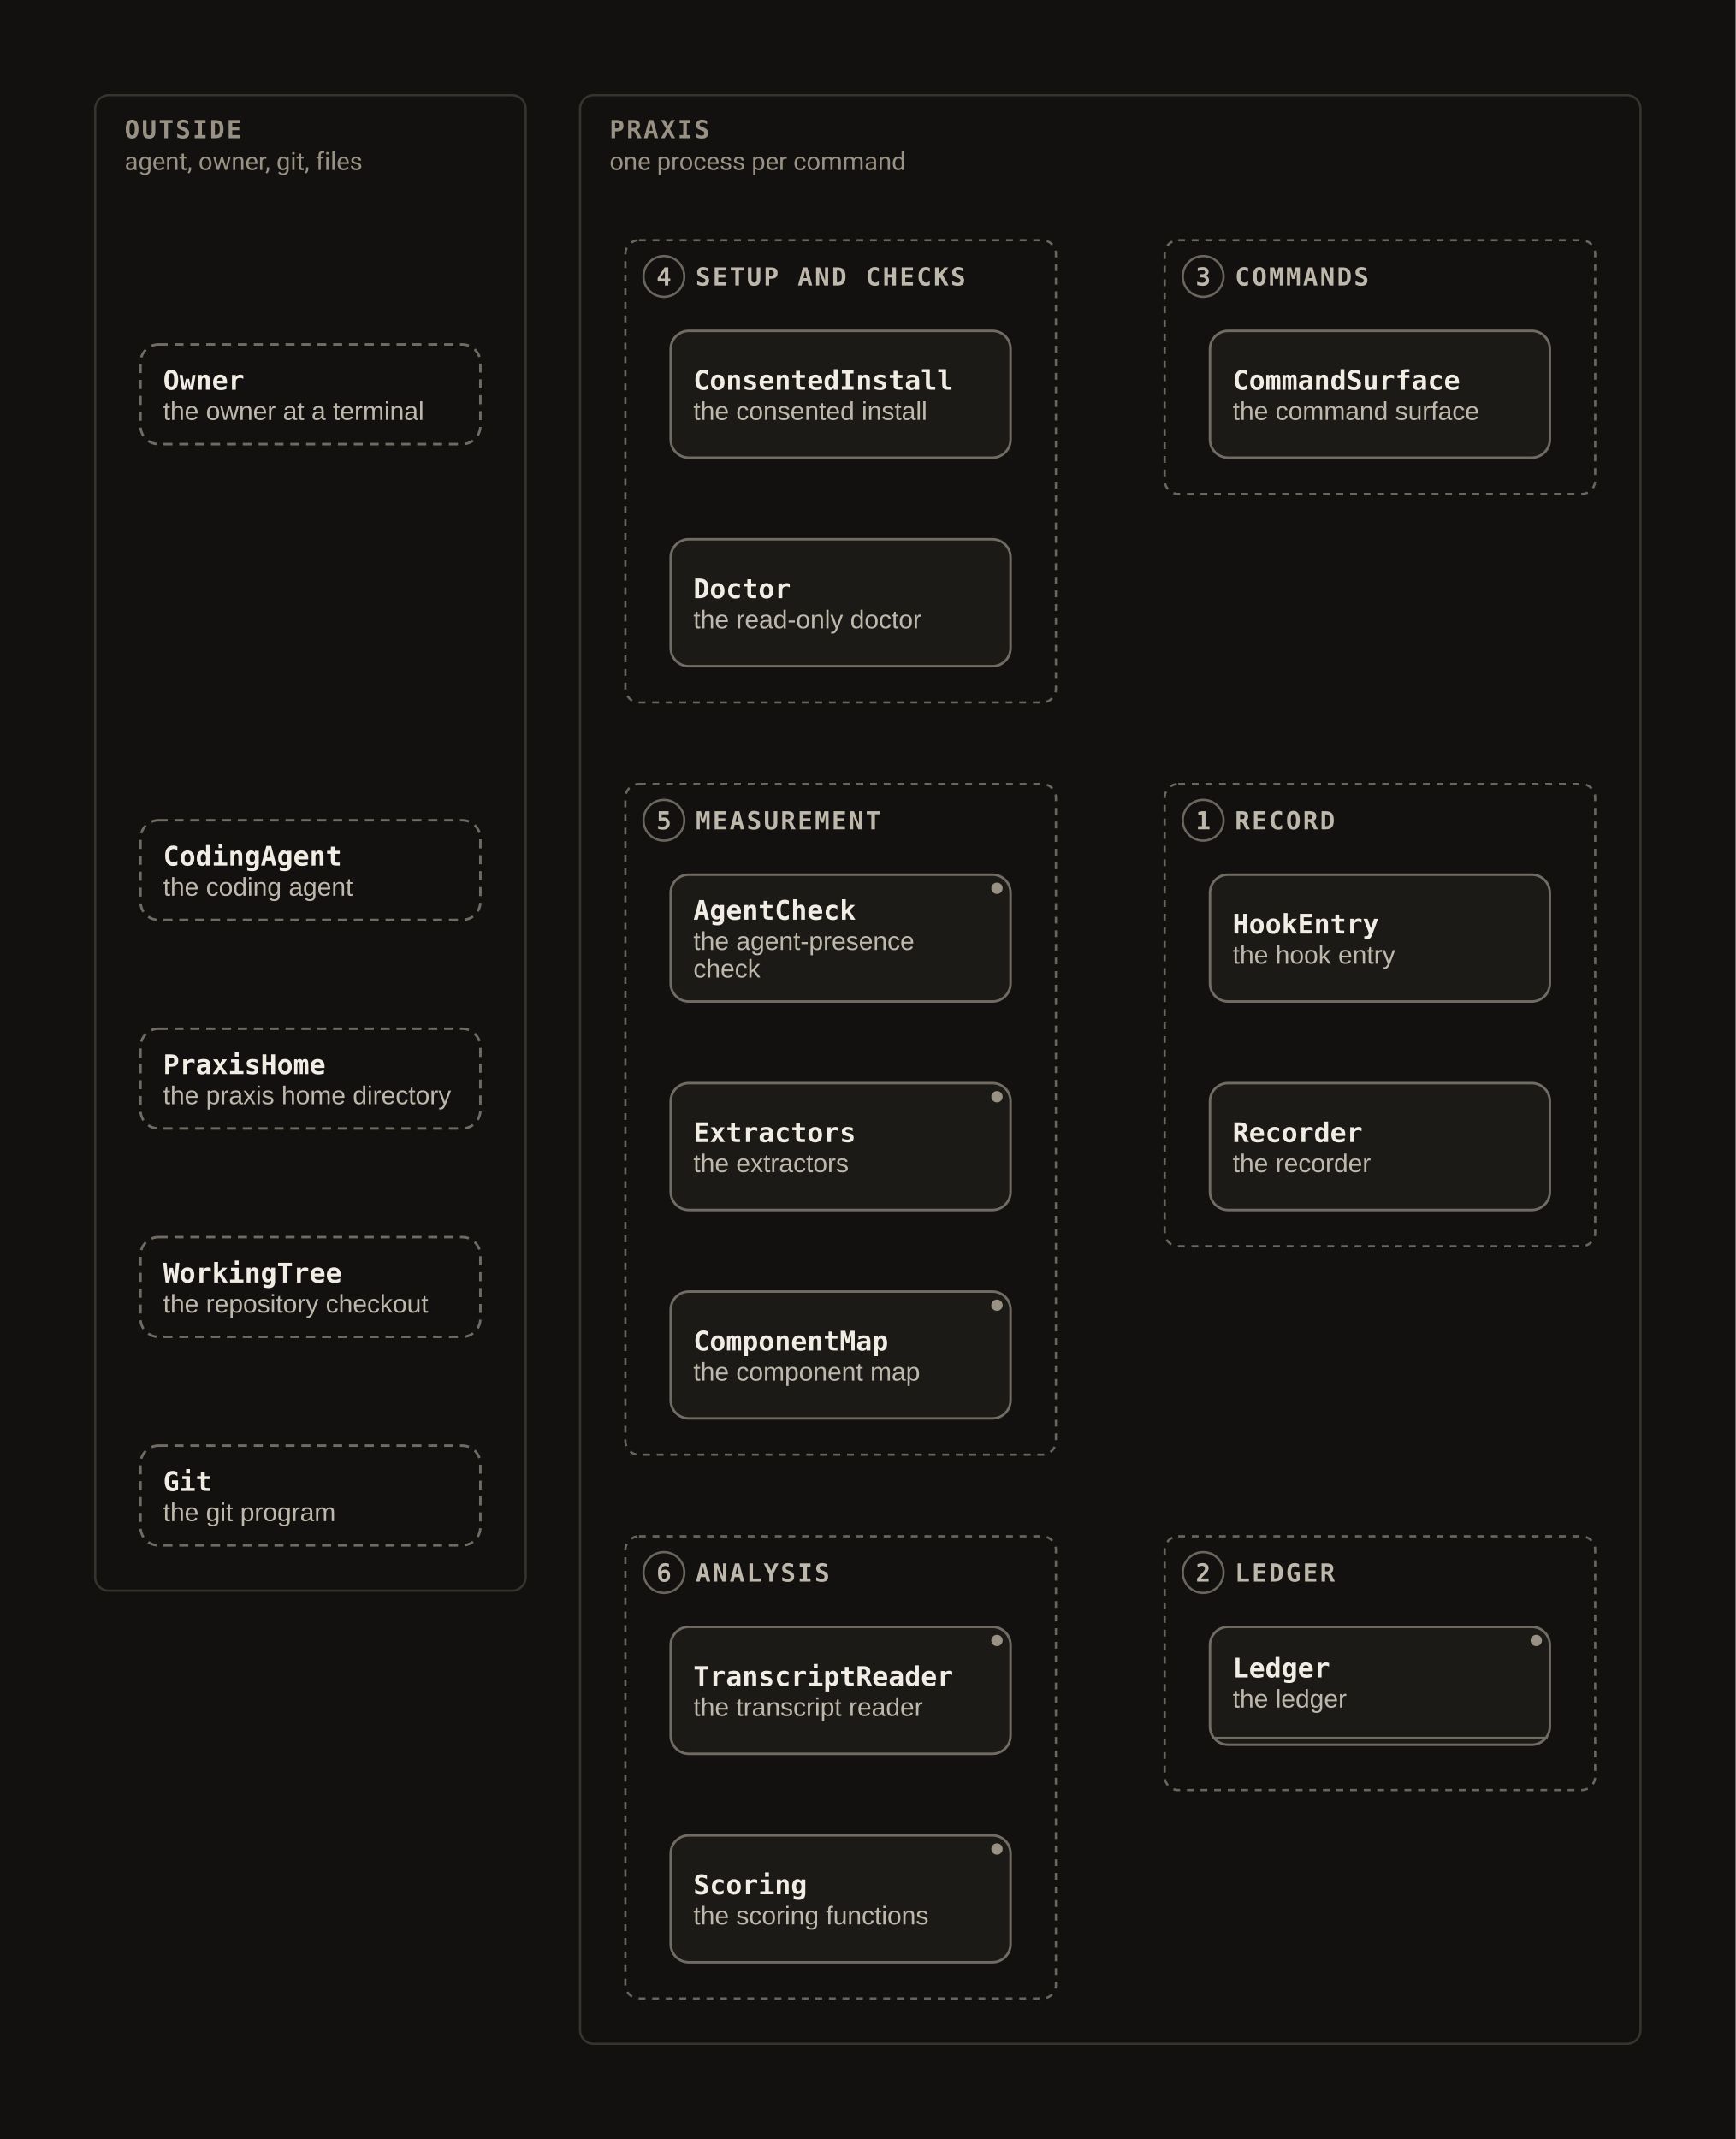
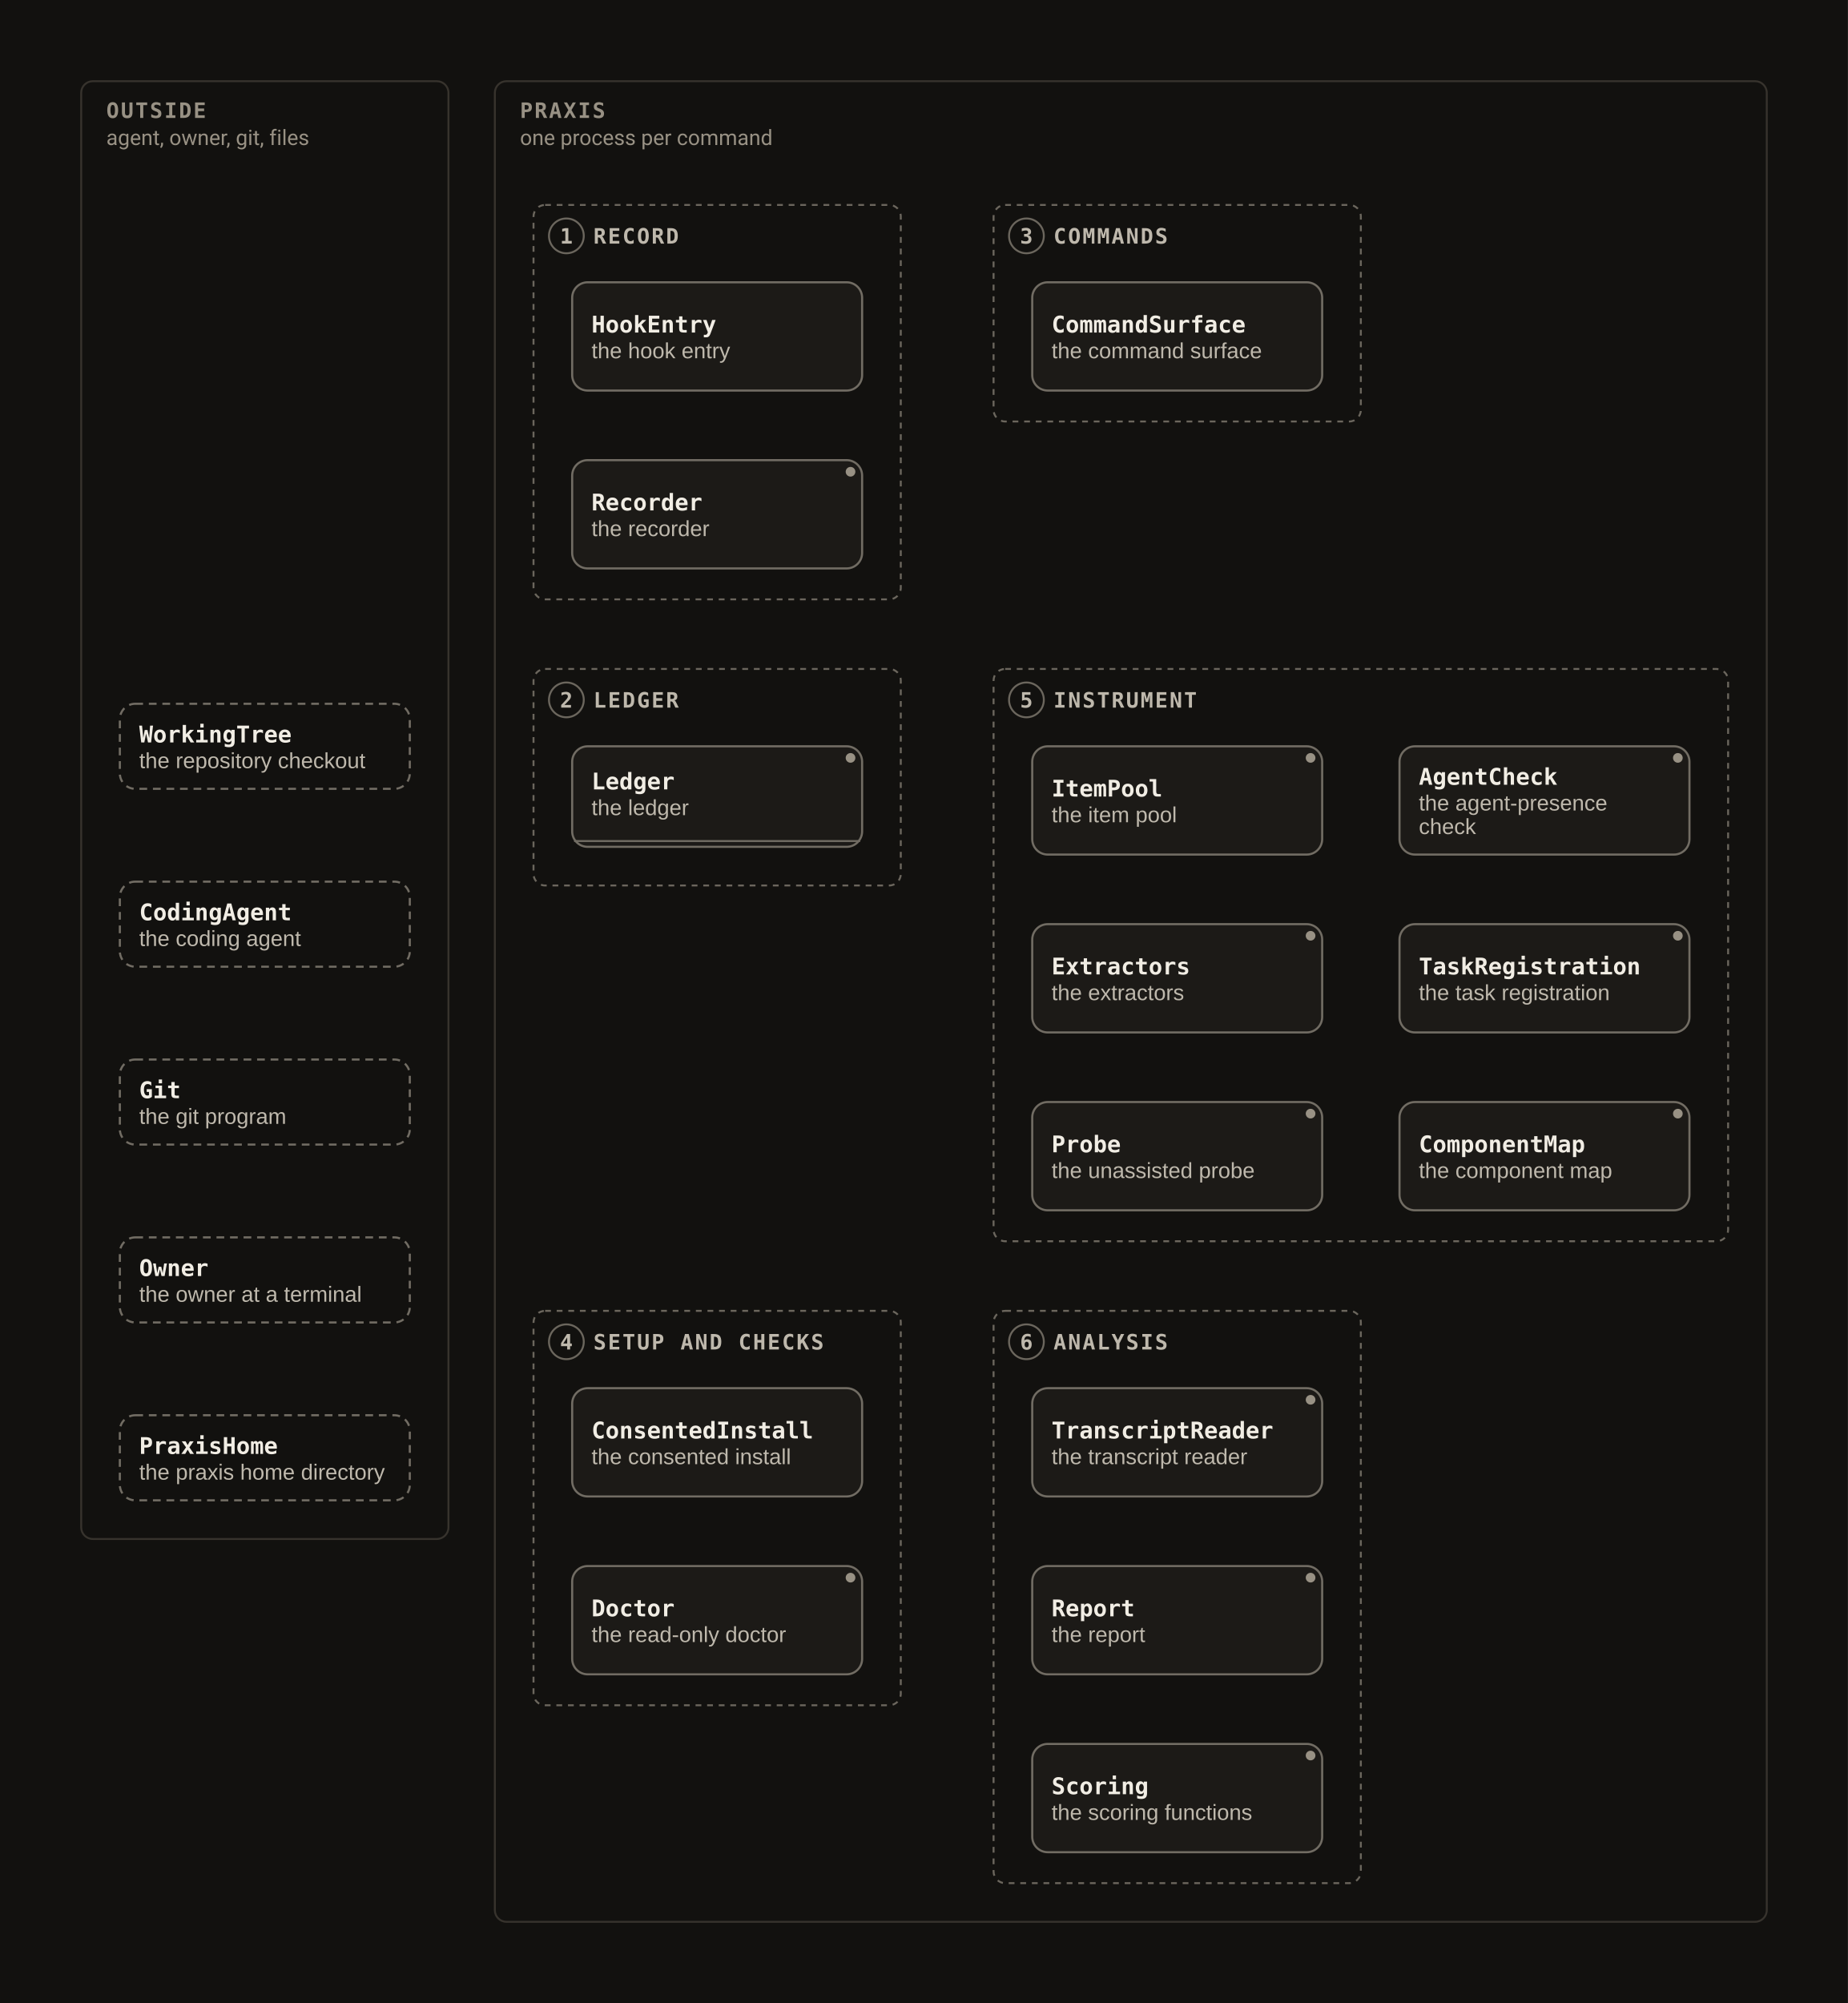
- <svg xmlns="http://www.w3.org/2000/svg" id="lessonmap" class="scene" viewBox="-26 -26 766 944" data-fit="16 16 717.8 860" data-grow="1.029" data-read="1.008" preserveAspectRatio="xMidYMid meet" tabindex="0" role="application" aria-label="Structure: Which components are in each region and container? All component cards and only the flows of the Structure layer. Each flow label gives its artifact.">
-   <rect x="-26" y="-26" width="766" height="944" fill="#12110F" />
+ <svg xmlns="http://www.w3.org/2000/svg" id="lessonmap" class="scene" viewBox="-26 -26 956 1036" data-fit="16 16 892.6 952" data-grow="1.029" data-read="1.008" preserveAspectRatio="xMidYMid meet" tabindex="0" role="application" aria-label="Structure: Which components are in each region and container? All component cards and only the flows of the Structure layer. Each flow label gives its artifact.">
+   <rect x="-26" y="-26" width="956" height="1036" fill="#12110F" />
  <defs>
    <marker id="lessonmap-m-l-structure" viewBox="0 0 8 8" refX="7" refY="4" markerUnits="userSpaceOnUse" markerWidth="9" markerHeight="9" orient="auto-start-reverse">
      <path d="M0,0 L8,4 L0,8 z" fill="#716C63" />
    </marker>
    <marker id="lessonmap-m-l-system" viewBox="0 0 8 8" refX="7" refY="4" markerUnits="userSpaceOnUse" markerWidth="9" markerHeight="9" orient="auto-start-reverse">
      <path d="M0,0 L8,4 L0,8 z" fill="#716C63" />
    </marker>
    <marker id="lessonmap-m-l-data" viewBox="0 0 8 8" refX="7" refY="4" markerUnits="userSpaceOnUse" markerWidth="9" markerHeight="9" orient="auto-start-reverse">
      <path d="M0,0 L8,4 L0,8 z" fill="#2CB59A" />
    </marker>
    <marker id="lessonmap-m-l-control" viewBox="0 0 8 8" refX="7" refY="4" markerUnits="userSpaceOnUse" markerWidth="9" markerHeight="9" orient="auto-start-reverse">
      <path d="M0,0 L8,4 L0,8 z" fill="#B97874" />
    </marker>
    <marker id="lessonmap-m-change" viewBox="0 0 8 8" refX="7" refY="4" markerUnits="userSpaceOnUse" markerWidth="9" markerHeight="9" orient="auto-start-reverse">
      <path d="M0,0 L8,4 L0,8 z" fill="#D4675B" />
    </marker>
    <marker id="lessonmap-m-reach" viewBox="0 0 8 8" refX="7" refY="4" markerUnits="userSpaceOnUse" markerWidth="9" markerHeight="9" orient="auto-start-reverse">
      <path d="M0,0 L8,4 L0,8 z" fill="#D4675B" />
    </marker>
  </defs>
  <style>#lessonmap .node{cursor:pointer;outline:none;transition:opacity .16s ease-out}#lessonmap .node [data-part="job"] text{font-family:Arial,"Liberation Sans",Arimo,sans-serif;font-kerning:none;font-variant-ligatures:none}#lessonmap[data-live] .node.subject .node__box{stroke:var(--subject,#716C63)}#lessonmap[data-live] .node.subject rect.node__mark{stroke:var(--subject,#716C63)}#lessonmap[data-live] .node.subject path.node__mark{fill:var(--subject,#716C63)}#lessonmap .node.dim,#lessonmap .node.quiet{opacity:.32}#lessonmap .node__ring,#lessonmap .node__selection{display:none}#lessonmap .node__hl,#lessonmap .node__halo{display:none;pointer-events:none}#lessonmap .node__hl{fill:#1C1A17}#lessonmap .node__halo{fill:none;stroke:#F1EDE4;stroke-width:1.5;vector-effect:non-scaling-stroke}#lessonmap .node__box{transition:stroke .16s ease-out,stroke-width .16s ease-out}#lessonmap .node:not(.sel):not(.acts):hover .node__box{stroke-width:1.8}#lessonmap[data-live] .node:not(.sel):not(.acts):not(.endpoint):not(.subject):hover .node__box{stroke:#989184}#lessonmap .node.endpoint .node__box{stroke:#FCB442;stroke-width:2}#lessonmap .node.meas .node__box{stroke:#BEB8AC;stroke-width:2}#lessonmap .node.sel .node__box,#lessonmap .node.acts .node__box{stroke:#FCB442;stroke-width:3}#lessonmap .node.sel .node__hl,#lessonmap .node.acts .node__hl{display:inline}#lessonmap .node.peekend .node__halo{display:inline}#lessonmap .node:focus-visible .node__halo{display:inline;stroke-width:2}#lessonmap .flow,#lessonmap .flowtrace,#lessonmap .flowhl{vector-effect:non-scaling-stroke}#lessonmap .flow{stroke-width:1.6;stroke-opacity:1}#lessonmap .flow{cursor:pointer;pointer-events:stroke;outline:none;transition:opacity .12s ease-out,stroke-width .12s ease-out,visibility 0s}#lessonmap .flow.off:not(.peek),#lessonmap .flowlbl.off:not(.peek){opacity:0;visibility:hidden;pointer-events:none;transition:opacity .16s ease-out,visibility 0s linear .16s}#lessonmap .flow.peek{stroke-opacity:1;stroke-width:2.6}#lessonmap .flow.hot{stroke-opacity:1;stroke-width:2.6}#lessonmap.peeking .flow:not(.peek),#lessonmap.peeking .flowlbl:not(.peek){opacity:.35}#lessonmap .flowhl{fill:none;stroke:#FCB44200;stroke-width:12;stroke-linecap:round;stroke-linejoin:round;pointer-events:none}#lessonmap .flowdot{fill:#FCB442;stroke:#FCB4422E;stroke-width:10;paint-order:stroke;pointer-events:none}#lessonmap .flowtrace{stroke-width:2.6;pointer-events:none}#lessonmap .flowlbl{cursor:pointer;outline:none;transition:opacity .16s ease-out,visibility 0s}#lessonmap .flowlbl text{pointer-events:none;fill:#F1EDE4;stroke:#12110F}#lessonmap .flowlbl__chip{fill:#12110F;pointer-events:none}#lessonmap .flowlbl.hot text{fill:#FCB442;font-weight:600}#lessonmap .flowlbl.peek .flowlbl__chip{stroke:#37332D;stroke-width:1}#lessonmap .flowlbl.cueing{opacity:0}#lessonmap .flowlbl:focus-visible .flowlbl__hit{stroke:#F1EDE4;stroke-width:1.5}#lessonmap{width:100%;height:auto;display:block;overflow:hidden;touch-action:none;cursor:grab}#lessonmap.panning{cursor:grabbing}#lessonmap .zone__h{cursor:zoom-in;-webkit-user-select:none;user-select:none}@media print{#lessonmap .view{transform:none!important}}:root[data-reduce-motion=true] #lessonmap *{transition:none!important;animation:none!important}@media (prefers-reduced-motion:reduce){:root:not([data-reduce-motion]) #lessonmap *{transition:none!important;animation:none!important}}</style>
  <g class="view">
-     <rect x="16" y="16" width="190" height="660" rx="6" fill="none" stroke="#37332D" stroke-width="1" vector-effect="non-scaling-stroke" />
+     <rect x="16" y="16" width="190" height="754" rx="6" fill="none" stroke="#37332D" stroke-width="1" vector-effect="non-scaling-stroke" />
    <g class="box__h" data-at="16 16 190">
      <text x="29.0" y="35.0" class="t0">OUTSIDE</text>
      <text x="29.0" y="49.0" class="t1">agent, owner, git, files</text>
    </g>
-     <rect x="230" y="16" width="468" height="860" rx="6" fill="none" stroke="#37332D" stroke-width="1" vector-effect="non-scaling-stroke" />
-     <g class="box__h" data-at="230 16 468">
+     <rect x="230" y="16" width="658" height="952" rx="6" fill="none" stroke="#37332D" stroke-width="1" vector-effect="non-scaling-stroke" />
+     <g class="box__h" data-at="230 16 658">
      <text x="243.0" y="35.0" class="t0">PRAXIS</text>
      <text x="243.0" y="49.0" class="t1">one process per command</text>
    </g>
    <g data-part="zones">
-       <rect x="488" y="320" width="190" height="204" rx="6" fill="none" stroke="#6B665D" stroke-width="1" stroke-dasharray="3 3" vector-effect="non-scaling-stroke" />
-       <g class="zone__h" data-zone="record" data-at="488 336 190">
-         <circle cx="505" cy="336" r="9" fill="#12110F" stroke="#6B665D" stroke-width="1" vector-effect="non-scaling-stroke" />
-         <text x="505.0" y="340.0" class="t2">1</text>
-         <text x="519.0" y="340.0" class="t3">RECORD</text>
-       </g>
-       <rect x="488" y="652" width="190" height="112" rx="6" fill="none" stroke="#6B665D" stroke-width="1" stroke-dasharray="3 3" vector-effect="non-scaling-stroke" />
-       <g class="zone__h" data-zone="ledger" data-at="488 668 190">
-         <circle cx="505" cy="668" r="9" fill="#12110F" stroke="#6B665D" stroke-width="1" vector-effect="non-scaling-stroke" />
-         <text x="505.0" y="672.0" class="t2">2</text>
-         <text x="519.0" y="672.0" class="t3">LEDGER</text>
+       <rect x="250" y="80" width="190" height="204" rx="6" fill="none" stroke="#6B665D" stroke-width="1" stroke-dasharray="3 3" vector-effect="non-scaling-stroke" />
+       <g class="zone__h" data-zone="record" data-at="250 96 190">
+         <circle cx="267" cy="96" r="9" fill="#12110F" stroke="#6B665D" stroke-width="1" vector-effect="non-scaling-stroke" />
+         <text x="267.0" y="100.0" class="t2">1</text>
+         <text x="281.0" y="100.0" class="t3">RECORD</text>
+       </g>
+       <rect x="250" y="320" width="190" height="112" rx="6" fill="none" stroke="#6B665D" stroke-width="1" stroke-dasharray="3 3" vector-effect="non-scaling-stroke" />
+       <g class="zone__h" data-zone="ledger" data-at="250 336 190">
+         <circle cx="267" cy="336" r="9" fill="#12110F" stroke="#6B665D" stroke-width="1" vector-effect="non-scaling-stroke" />
+         <text x="267.0" y="340.0" class="t2">2</text>
+         <text x="281.0" y="340.0" class="t3">LEDGER</text>
      </g>
      <rect x="488" y="80" width="190" height="112" rx="6" fill="none" stroke="#6B665D" stroke-width="1" stroke-dasharray="3 3" vector-effect="non-scaling-stroke" />
      <g class="zone__h" data-zone="commands" data-at="488 96 190">
        <circle cx="505" cy="96" r="9" fill="#12110F" stroke="#6B665D" stroke-width="1" vector-effect="non-scaling-stroke" />
        <text x="505.0" y="100.0" class="t2">3</text>
        <text x="519.0" y="100.0" class="t3">COMMANDS</text>
      </g>
-       <rect x="250" y="80" width="190" height="204" rx="6" fill="none" stroke="#6B665D" stroke-width="1" stroke-dasharray="3 3" vector-effect="non-scaling-stroke" />
-       <g class="zone__h" data-zone="owner" data-at="250 96 190">
-         <circle cx="267" cy="96" r="9" fill="#12110F" stroke="#6B665D" stroke-width="1" vector-effect="non-scaling-stroke" />
-         <text x="267.0" y="100.0" class="t2">4</text>
-         <text x="281.0" y="100.0" class="t3">SETUP AND CHECKS</text>
-       </g>
-       <rect x="250" y="320" width="190" height="296" rx="6" fill="none" stroke="#6B665D" stroke-width="1" stroke-dasharray="3 3" vector-effect="non-scaling-stroke" />
-       <g class="zone__h" data-zone="measure" data-at="250 336 190">
-         <circle cx="267" cy="336" r="9" fill="#12110F" stroke="#6B665D" stroke-width="1" vector-effect="non-scaling-stroke" />
-         <text x="267.0" y="340.0" class="t2">5</text>
-         <text x="281.0" y="340.0" class="t3">MEASUREMENT</text>
-       </g>
      <rect x="250" y="652" width="190" height="204" rx="6" fill="none" stroke="#6B665D" stroke-width="1" stroke-dasharray="3 3" vector-effect="non-scaling-stroke" />
-       <g class="zone__h" data-zone="analysis" data-at="250 668 190">
+       <g class="zone__h" data-zone="owner" data-at="250 668 190">
        <circle cx="267" cy="668" r="9" fill="#12110F" stroke="#6B665D" stroke-width="1" vector-effect="non-scaling-stroke" />
-         <text x="267.0" y="672.0" class="t2">6</text>
-         <text x="281.0" y="672.0" class="t3">ANALYSIS</text>
+         <text x="267.0" y="672.0" class="t2">4</text>
+         <text x="281.0" y="672.0" class="t3">SETUP AND CHECKS</text>
+       </g>
+       <rect x="488" y="320" width="380" height="296" rx="6" fill="none" stroke="#6B665D" stroke-width="1" stroke-dasharray="3 3" vector-effect="non-scaling-stroke" />
+       <g class="zone__h" data-zone="measure" data-at="488 336 380">
+         <circle cx="505" cy="336" r="9" fill="#12110F" stroke="#6B665D" stroke-width="1" vector-effect="non-scaling-stroke" />
+         <text x="505.0" y="340.0" class="t2">5</text>
+         <text x="519.0" y="340.0" class="t3">INSTRUMENT</text>
+       </g>
+       <rect x="488" y="652" width="190" height="296" rx="6" fill="none" stroke="#6B665D" stroke-width="1" stroke-dasharray="3 3" vector-effect="non-scaling-stroke" />
+       <g class="zone__h" data-zone="analysis" data-at="488 668 190">
+         <circle cx="505" cy="668" r="9" fill="#12110F" stroke="#6B665D" stroke-width="1" vector-effect="non-scaling-stroke" />
+         <text x="505.0" y="672.0" class="t2">6</text>
+         <text x="519.0" y="672.0" class="t3">ANALYSIS</text>
      </g>
    </g>
    <g data-part="flow" />
-     <g class="node built" data-id="ConsentedInstall" data-kind="component" data-state="built" data-region="owner" role="button" tabindex="0" aria-label="ConsentedInstall, the consented install, source recorded">
+     <g class="node built" data-id="HookEntry" data-kind="component" data-state="built" data-region="record" role="button" tabindex="0" aria-label="HookEntry, the hook entry, source recorded">
      <rect class="node__box" x="270.0" y="120.0" width="150.0" height="56.0" rx="8.0" fill="#1C1A17" stroke="#716C63" stroke-width="1.1" />
      <rect class="node__ring" x="273.0" y="123.0" width="144.0" height="50.0" rx="7.0" />
      <rect class="node__selection" x="275.0" y="127.0" width="1" height="42.0" fill="#FCB442" />
-       <text x="280.0" y="146.0" class="t4">ConsentedInstall</text>
-       <g data-part="job">
-         <text x="280.0" y="159.3" class="t5">the consented install</text>
+       <text x="280.0" y="146.0" class="t4">HookEntry</text>
+       <g data-part="job">
+         <text x="280.0" y="159.3" class="t5">the hook entry</text>
      </g>
    </g>
    <g class="node built" data-id="CommandSurface" data-kind="component" data-state="built" data-region="commands" role="button" tabindex="0" aria-label="CommandSurface, the command surface, source recorded">
      <rect class="node__box" x="508.0" y="120.0" width="150.0" height="56.0" rx="8.0" fill="#1C1A17" stroke="#716C63" stroke-width="1.1" />
      <rect class="node__ring" x="511.0" y="123.0" width="144.0" height="50.0" rx="7.0" />
      <rect class="node__selection" x="513.0" y="127.0" width="1" height="42.0" fill="#FCB442" />
      <text x="518.0" y="146.0" class="t4">CommandSurface</text>
      <g data-part="job">
        <text x="518.0" y="159.3" class="t5">the command surface</text>
      </g>
    </g>
-     <g class="node actor" data-id="Owner" data-kind="actor" data-state="built" data-region="outside" role="button" tabindex="0" aria-label="Owner, the owner at a terminal, outside">
-       <rect class="node__box" x="36.0" y="126.0" width="150.0" height="44.0" rx="8.0" fill="#12110F" stroke="#716C63" stroke-width="1.1" stroke-dasharray="4 3" />
-       <rect class="node__ring" x="39.0" y="129.0" width="144.0" height="38.0" rx="7.0" />
-       <rect class="node__selection" x="41.0" y="133.0" width="1" height="30.0" fill="#FCB442" />
-       <text x="46.0" y="146.0" class="t4">Owner</text>
-       <g data-part="job">
-         <text x="46.0" y="159.3" class="t5">the owner at a terminal</text>
-       </g>
-     </g>
-     <g class="node built" data-id="Doctor" data-kind="component" data-state="built" data-region="owner" role="button" tabindex="0" aria-label="Doctor, the read-only doctor, source recorded">
+     <g class="node built" data-id="Recorder" data-kind="component" data-state="built" data-region="record" role="button" tabindex="0" aria-label="Recorder, the recorder, source recorded">
      <rect class="node__box" x="270.0" y="212.0" width="150.0" height="56.0" rx="8.0" fill="#1C1A17" stroke="#716C63" stroke-width="1.1" />
      <rect class="node__ring" x="273.0" y="215.0" width="144.0" height="50.0" rx="7.0" />
      <rect class="node__selection" x="275.0" y="219.0" width="1" height="42.0" fill="#FCB442" />
-       <text x="280.0" y="238.0" class="t4">Doctor</text>
-       <g data-part="job">
-         <text x="280.0" y="251.3" class="t5">the read-only doctor</text>
-       </g>
-     </g>
-     <g class="node actor" data-id="CodingAgent" data-kind="actor" data-state="built" data-region="outside" role="button" tabindex="0" aria-label="CodingAgent, the coding agent, outside">
-       <rect class="node__box" x="36.0" y="336.0" width="150.0" height="44.0" rx="8.0" fill="#12110F" stroke="#716C63" stroke-width="1.1" stroke-dasharray="4 3" />
-       <rect class="node__ring" x="39.0" y="339.0" width="144.0" height="38.0" rx="7.0" />
-       <rect class="node__selection" x="41.0" y="343.0" width="1" height="30.0" fill="#FCB442" />
-       <text x="46.0" y="356.0" class="t4">CodingAgent</text>
-       <g data-part="job">
-         <text x="46.0" y="369.3" class="t5">the coding agent</text>
-       </g>
-     </g>
-     <g class="node built" data-id="AgentCheck" data-kind="component" data-state="built" data-region="measure" role="button" tabindex="0" aria-label="AgentCheck, the agent-presence check, source recorded">
-       <rect class="node__box" x="270.0" y="360.0" width="150.0" height="56.0" rx="8.0" fill="#1C1A17" stroke="#716C63" stroke-width="1.1" />
-       <rect class="node__ring" x="273.0" y="363.0" width="144.0" height="50.0" rx="7.0" />
-       <rect class="node__selection" x="275.0" y="367.0" width="1" height="42.0" fill="#FCB442" />
-       <text x="280.0" y="379.9" class="t4">AgentCheck</text>
-       <g class="node__note" aria-label="Note: The doctor imports locate and attached_agents from this module. No probe harness imports it yet.">
+       <text x="280.0" y="238.0" class="t4">Recorder</text>
+       <g class="node__note" aria-label="Note: A HEAD that is not a descendant of the base commit makes the snapshot unobservable and voids a bound task. The notice flag is set only at the Stop that closes a segment, for a payload without turn_id. The recorder imports components, extract, and transcript inside the functions that use them.">
+         <circle cx="414.0" cy="218.0" r="2.5" fill="#989184" />
+       </g>
+       <g data-part="job">
+         <text x="280.0" y="251.3" class="t5">the recorder</text>
+       </g>
+     </g>
+     <g class="node actor" data-id="WorkingTree" data-kind="actor" data-state="built" data-region="outside" role="button" tabindex="0" aria-label="WorkingTree, the repository checkout, outside">
+       <rect class="node__box" x="36.0" y="338.0" width="150.0" height="44.0" rx="8.0" fill="#12110F" stroke="#716C63" stroke-width="1.1" stroke-dasharray="4 3" />
+       <rect class="node__ring" x="39.0" y="341.0" width="144.0" height="38.0" rx="7.0" />
+       <rect class="node__selection" x="41.0" y="345.0" width="1" height="30.0" fill="#FCB442" />
+       <text x="46.0" y="358.0" class="t4">WorkingTree</text>
+       <g data-part="job">
+         <text x="46.0" y="371.3" class="t5">the repository checkout</text>
+       </g>
+     </g>
+     <g class="node built" data-id="Ledger" data-kind="store" data-state="built" data-region="ledger" role="button" tabindex="0" aria-label="Ledger, the ledger, source recorded">
+       <rect class="node__box" x="270.0" y="360.0" width="150.0" height="52.0" rx="8.0" fill="#1C1A17" stroke="#716C63" stroke-width="1.1" />
+       <rect class="node__ring" x="273.0" y="363.0" width="144.0" height="46.0" rx="7.0" />
+       <rect class="node__selection" x="275.0" y="367.0" width="1" height="38.0" fill="#FCB442" />
+       <text x="280.0" y="382.3" class="t4">Ledger</text>
+       <g class="node__note" aria-label="Note: Each table in schema.CLAIMS has a CHECK that fixes its one claim class and refuses an empty source list. The attributions table accepts any claim class, and hook_events has none. Triggers make the measurement tables append-only, and a task or a map sets each transition column once. segment_close writes the outcomes and the task close in one transaction. The survival lookup intersects agent line-hash multisets with a probe multiset, so two identical lines count as two. When PRAGMA user_version differs from SCHEMA_VERSION, Store.open runs the DDL and then migrate.">
        <circle cx="414.0" cy="366.0" r="2.5" fill="#989184" />
      </g>
-       <g data-part="job">
-         <text x="280.0" y="393.2" class="t5">the agent-presence</text>
-         <text x="280.0" y="405.4" class="t5">check</text>
-       </g>
-     </g>
-     <g class="node built" data-id="HookEntry" data-kind="component" data-state="built" data-region="record" role="button" tabindex="0" aria-label="HookEntry, the hook entry, source recorded">
+       <line class="node__base" x1="271.0" y1="409.0" x2="419.0" y2="409.0" stroke="#716C63" stroke-width="1" />
+       <g data-part="job">
+         <text x="280.0" y="395.6" class="t5">the ledger</text>
+       </g>
+     </g>
+     <g class="node built" data-id="ItemPool" data-kind="component" data-state="built" data-region="measure" role="button" tabindex="0" aria-label="ItemPool, the item pool, source recorded">
      <rect class="node__box" x="508.0" y="360.0" width="150.0" height="56.0" rx="8.0" fill="#1C1A17" stroke="#716C63" stroke-width="1.1" />
      <rect class="node__ring" x="511.0" y="363.0" width="144.0" height="50.0" rx="7.0" />
      <rect class="node__selection" x="513.0" y="367.0" width="1" height="42.0" fill="#FCB442" />
-       <text x="518.0" y="386.0" class="t4">HookEntry</text>
-       <g data-part="job">
-         <text x="518.0" y="399.3" class="t5">the hook entry</text>
-       </g>
-     </g>
-     <g class="node actor" data-id="PraxisHome" data-kind="actor" data-state="built" data-region="outside" role="button" tabindex="0" aria-label="PraxisHome, the praxis home directory, outside">
-       <rect class="node__box" x="36.0" y="428.0" width="150.0" height="44.0" rx="8.0" fill="#12110F" stroke="#716C63" stroke-width="1.1" stroke-dasharray="4 3" />
-       <rect class="node__ring" x="39.0" y="431.0" width="144.0" height="38.0" rx="7.0" />
-       <rect class="node__selection" x="41.0" y="435.0" width="1" height="30.0" fill="#FCB442" />
-       <text x="46.0" y="448.0" class="t4">PraxisHome</text>
-       <g data-part="job">
-         <text x="46.0" y="461.3" class="t5">the praxis home directory</text>
+       <text x="518.0" y="386.0" class="t4">ItemPool</text>
+       <g class="node__note" aria-label="Note: A change to a frozen map needs a --reason from MAP_REASONS. A second freeze writes only the missing pairs. A component without a parsed Python file gives no items, not items with truth 0.">
+         <circle cx="652.0" cy="366.0" r="2.5" fill="#989184" />
+       </g>
+       <g data-part="job">
+         <text x="518.0" y="399.3" class="t5">the item pool</text>
+       </g>
+     </g>
+     <g class="node built" data-id="AgentCheck" data-kind="component" data-state="built" data-region="measure" role="button" tabindex="0" aria-label="AgentCheck, the agent-presence check, source recorded">
+       <rect class="node__box" x="698.0" y="360.0" width="150.0" height="56.0" rx="8.0" fill="#1C1A17" stroke="#716C63" stroke-width="1.1" />
+       <rect class="node__ring" x="701.0" y="363.0" width="144.0" height="50.0" rx="7.0" />
+       <rect class="node__selection" x="703.0" y="367.0" width="1" height="42.0" fill="#FCB442" />
+       <text x="708.0" y="379.9" class="t4">AgentCheck</text>
+       <g class="node__note" aria-label="Note: The command surface, the doctor, the item pool, the task registration, and the probe call locate. The doctor and the probe call attached_agents.">
+         <circle cx="842.0" cy="366.0" r="2.5" fill="#989184" />
+       </g>
+       <g data-part="job">
+         <text x="708.0" y="393.2" class="t5">the agent-presence</text>
+         <text x="708.0" y="405.4" class="t5">check</text>
+       </g>
+     </g>
+     <g class="node actor" data-id="CodingAgent" data-kind="actor" data-state="built" data-region="outside" role="button" tabindex="0" aria-label="CodingAgent, the coding agent, outside">
+       <rect class="node__box" x="36.0" y="430.0" width="150.0" height="44.0" rx="8.0" fill="#12110F" stroke="#716C63" stroke-width="1.1" stroke-dasharray="4 3" />
+       <rect class="node__ring" x="39.0" y="433.0" width="144.0" height="38.0" rx="7.0" />
+       <rect class="node__selection" x="41.0" y="437.0" width="1" height="30.0" fill="#FCB442" />
+       <text x="46.0" y="450.0" class="t4">CodingAgent</text>
+       <g data-part="job">
+         <text x="46.0" y="463.3" class="t5">the coding agent</text>
      </g>
    </g>
    <g class="node built" data-id="Extractors" data-kind="component" data-state="built" data-region="measure" role="button" tabindex="0" aria-label="Extractors, the extractors, source recorded">
-       <rect class="node__box" x="270.0" y="452.0" width="150.0" height="56.0" rx="8.0" fill="#1C1A17" stroke="#716C63" stroke-width="1.1" />
-       <rect class="node__ring" x="273.0" y="455.0" width="144.0" height="50.0" rx="7.0" />
-       <rect class="node__selection" x="275.0" y="459.0" width="1" height="42.0" fill="#FCB442" />
-       <text x="280.0" y="478.0" class="t4">Extractors</text>
-       <g class="node__note" aria-label="Note: No other praxis module imports this module yet. Runtime traces and schema references wait for their experiments.">
-         <circle cx="414.0" cy="458.0" r="2.5" fill="#989184" />
-       </g>
-       <g data-part="job">
-         <text x="280.0" y="491.3" class="t5">the extractors</text>
-       </g>
-     </g>
-     <g class="node built" data-id="Recorder" data-kind="component" data-state="built" data-region="record" role="button" tabindex="0" aria-label="Recorder, the recorder, source recorded">
      <rect class="node__box" x="508.0" y="452.0" width="150.0" height="56.0" rx="8.0" fill="#1C1A17" stroke="#716C63" stroke-width="1.1" />
      <rect class="node__ring" x="511.0" y="455.0" width="144.0" height="50.0" rx="7.0" />
      <rect class="node__selection" x="513.0" y="459.0" width="1" height="42.0" fill="#FCB442" />
-       <text x="518.0" y="478.0" class="t4">Recorder</text>
-       <g data-part="job">
-         <text x="518.0" y="491.3" class="t5">the recorder</text>
-       </g>
-     </g>
-     <g class="node actor" data-id="WorkingTree" data-kind="actor" data-state="built" data-region="outside" role="button" tabindex="0" aria-label="WorkingTree, the repository checkout, outside">
-       <rect class="node__box" x="36.0" y="520.0" width="150.0" height="44.0" rx="8.0" fill="#12110F" stroke="#716C63" stroke-width="1.1" stroke-dasharray="4 3" />
-       <rect class="node__ring" x="39.0" y="523.0" width="144.0" height="38.0" rx="7.0" />
-       <rect class="node__selection" x="41.0" y="527.0" width="1" height="30.0" fill="#FCB442" />
-       <text x="46.0" y="540.0" class="t4">WorkingTree</text>
-       <g data-part="job">
-         <text x="46.0" y="553.3" class="t5">the repository checkout</text>
+       <text x="518.0" y="478.0" class="t4">Extractors</text>
+       <g class="node__note" aria-label="Note: The recorder, the item pool, the task registration, and the probe call static_imports. No praxis module calls run_scenario or scratch_clone yet.">
+         <circle cx="652.0" cy="458.0" r="2.5" fill="#989184" />
+       </g>
+       <g data-part="job">
+         <text x="518.0" y="491.3" class="t5">the extractors</text>
+       </g>
+     </g>
+     <g class="node built" data-id="TaskRegistration" data-kind="component" data-state="built" data-region="measure" role="button" tabindex="0" aria-label="TaskRegistration, the task registration, source recorded">
+       <rect class="node__box" x="698.0" y="452.0" width="150.0" height="56.0" rx="8.0" fill="#1C1A17" stroke="#716C63" stroke-width="1.1" />
+       <rect class="node__ring" x="701.0" y="455.0" width="144.0" height="50.0" rx="7.0" />
+       <rect class="node__selection" x="703.0" y="459.0" width="1" height="42.0" fill="#FCB442" />
+       <text x="708.0" y="478.0" class="t4">TaskRegistration</text>
+       <g class="node__note" aria-label="Note: The arm generator reads only the seed, the repository id, and the task ordinal. The recorder, not this module, binds the task to the next prompt and closes its segment. praxis last calls last, which prints only the feedback.">
+         <circle cx="842.0" cy="458.0" r="2.5" fill="#989184" />
+       </g>
+       <g data-part="job">
+         <text x="708.0" y="491.3" class="t5">the task registration</text>
+       </g>
+     </g>
+     <g class="node actor" data-id="Git" data-kind="actor" data-state="built" data-region="outside" role="button" tabindex="0" aria-label="Git, the git program, outside">
+       <rect class="node__box" x="36.0" y="522.0" width="150.0" height="44.0" rx="8.0" fill="#12110F" stroke="#716C63" stroke-width="1.1" stroke-dasharray="4 3" />
+       <rect class="node__ring" x="39.0" y="525.0" width="144.0" height="38.0" rx="7.0" />
+       <rect class="node__selection" x="41.0" y="529.0" width="1" height="30.0" fill="#FCB442" />
+       <text x="46.0" y="542.0" class="t4">Git</text>
+       <g data-part="job">
+         <text x="46.0" y="555.3" class="t5">the git program</text>
+       </g>
+     </g>
+     <g class="node built" data-id="Probe" data-kind="component" data-state="built" data-region="measure" role="button" tabindex="0" aria-label="Probe, the unassisted probe, source recorded">
+       <rect class="node__box" x="508.0" y="544.0" width="150.0" height="56.0" rx="8.0" fill="#1C1A17" stroke="#716C63" stroke-width="1.1" />
+       <rect class="node__ring" x="511.0" y="547.0" width="144.0" height="50.0" rx="7.0" />
+       <rect class="node__selection" x="513.0" y="551.0" width="1" height="42.0" fill="#FCB442" />
+       <text x="518.0" y="570.0" class="t4">Probe</text>
+       <g class="node__note" aria-label="Note: A structural item without a truth from the extractors now is not asked and stays due. The knockout is simulated from stored scenario runs. Pathfinder ratings stay in memory and only the scores are stored.">
+         <circle cx="652.0" cy="550.0" r="2.5" fill="#989184" />
+       </g>
+       <g data-part="job">
+         <text x="518.0" y="583.3" class="t5">the unassisted probe</text>
      </g>
    </g>
    <g class="node built" data-id="ComponentMap" data-kind="component" data-state="built" data-region="measure" role="button" tabindex="0" aria-label="ComponentMap, the component map, source recorded">
-       <rect class="node__box" x="270.0" y="544.0" width="150.0" height="56.0" rx="8.0" fill="#1C1A17" stroke="#716C63" stroke-width="1.1" />
-       <rect class="node__ring" x="273.0" y="547.0" width="144.0" height="50.0" rx="7.0" />
-       <rect class="node__selection" x="275.0" y="551.0" width="1" height="42.0" fill="#FCB442" />
-       <text x="280.0" y="570.0" class="t4">ComponentMap</text>
-       <g class="node__note" aria-label="Note: Only the ledger imports this module: Store.component_map_put parses a map with from_json before it stores the rules. The command surface has no components verb.">
-         <circle cx="414.0" cy="550.0" r="2.5" fill="#989184" />
-       </g>
-       <g data-part="job">
-         <text x="280.0" y="583.3" class="t5">the component map</text>
-       </g>
-     </g>
-     <g class="node actor" data-id="Git" data-kind="actor" data-state="built" data-region="outside" role="button" tabindex="0" aria-label="Git, the git program, outside">
-       <rect class="node__box" x="36.0" y="612.0" width="150.0" height="44.0" rx="8.0" fill="#12110F" stroke="#716C63" stroke-width="1.1" stroke-dasharray="4 3" />
-       <rect class="node__ring" x="39.0" y="615.0" width="144.0" height="38.0" rx="7.0" />
-       <rect class="node__selection" x="41.0" y="619.0" width="1" height="30.0" fill="#FCB442" />
-       <text x="46.0" y="632.0" class="t4">Git</text>
-       <g data-part="job">
-         <text x="46.0" y="645.3" class="t5">the git program</text>
-       </g>
-     </g>
-     <g class="node built" data-id="TranscriptReader" data-kind="component" data-state="built" data-region="analysis" role="button" tabindex="0" aria-label="TranscriptReader, the transcript reader, source recorded">
+       <rect class="node__box" x="698.0" y="544.0" width="150.0" height="56.0" rx="8.0" fill="#1C1A17" stroke="#716C63" stroke-width="1.1" />
+       <rect class="node__ring" x="701.0" y="547.0" width="144.0" height="50.0" rx="7.0" />
+       <rect class="node__selection" x="703.0" y="551.0" width="1" height="42.0" fill="#FCB442" />
+       <text x="708.0" y="570.0" class="t4">ComponentMap</text>
+       <g class="node__note" aria-label="Note: The ledger calls from_json before it stores a map. The recorder, the item pool, the task registration, the probe, and the report parse the frozen map and assign paths with it.">
+         <circle cx="842.0" cy="550.0" r="2.5" fill="#989184" />
+       </g>
+       <g data-part="job">
+         <text x="708.0" y="583.3" class="t5">the component map</text>
+       </g>
+     </g>
+     <g class="node actor" data-id="Owner" data-kind="actor" data-state="built" data-region="outside" role="button" tabindex="0" aria-label="Owner, the owner at a terminal, outside">
+       <rect class="node__box" x="36.0" y="614.0" width="150.0" height="44.0" rx="8.0" fill="#12110F" stroke="#716C63" stroke-width="1.1" stroke-dasharray="4 3" />
+       <rect class="node__ring" x="39.0" y="617.0" width="144.0" height="38.0" rx="7.0" />
+       <rect class="node__selection" x="41.0" y="621.0" width="1" height="30.0" fill="#FCB442" />
+       <text x="46.0" y="634.0" class="t4">Owner</text>
+       <g data-part="job">
+         <text x="46.0" y="647.3" class="t5">the owner at a terminal</text>
+       </g>
+     </g>
+     <g class="node built" data-id="ConsentedInstall" data-kind="component" data-state="built" data-region="owner" role="button" tabindex="0" aria-label="ConsentedInstall, the consented install, source recorded">
      <rect class="node__box" x="270.0" y="692.0" width="150.0" height="56.0" rx="8.0" fill="#1C1A17" stroke="#716C63" stroke-width="1.1" />
      <rect class="node__ring" x="273.0" y="695.0" width="144.0" height="50.0" rx="7.0" />
      <rect class="node__selection" x="275.0" y="699.0" width="1" height="42.0" fill="#FCB442" />
-       <text x="280.0" y="718.0" class="t4">TranscriptReader</text>
-       <g class="node__note" aria-label="Note: No other praxis module imports this module yet. The name sets that it returns must never be stored.">
-         <circle cx="414.0" cy="698.0" r="2.5" fill="#989184" />
-       </g>
-       <g data-part="job">
-         <text x="280.0" y="731.3" class="t5">the transcript reader</text>
-       </g>
-     </g>
-     <g class="node built" data-id="Ledger" data-kind="store" data-state="built" data-region="ledger" role="button" tabindex="0" aria-label="Ledger, the ledger, source recorded">
-       <rect class="node__box" x="508.0" y="692.0" width="150.0" height="52.0" rx="8.0" fill="#1C1A17" stroke="#716C63" stroke-width="1.1" />
-       <rect class="node__ring" x="511.0" y="695.0" width="144.0" height="46.0" rx="7.0" />
-       <rect class="node__selection" x="513.0" y="699.0" width="1" height="38.0" fill="#FCB442" />
-       <text x="518.0" y="714.3" class="t4">Ledger</text>
-       <g class="node__note" aria-label="Note: Each table in schema.CLAIMS has a CHECK that fixes its one claim class and refuses an empty source list. The attributions table accepts any claim class, and hook_events has none. Triggers make the measurement tables append-only, and a task or a map sets each transition column once. The survival lookup intersects agent line-hash multisets with a probe multiset, so two identical lines count as two. When PRAGMA user_version differs from SCHEMA_VERSION, Store.open runs the DDL and then migrate, which drops the tables of the rejected drill.">
+       <text x="280.0" y="718.0" class="t4">ConsentedInstall</text>
+       <g data-part="job">
+         <text x="280.0" y="731.3" class="t5">the consented install</text>
+       </g>
+     </g>
+     <g class="node built" data-id="TranscriptReader" data-kind="component" data-state="built" data-region="analysis" role="button" tabindex="0" aria-label="TranscriptReader, the transcript reader, source recorded">
+       <rect class="node__box" x="508.0" y="692.0" width="150.0" height="56.0" rx="8.0" fill="#1C1A17" stroke="#716C63" stroke-width="1.1" />
+       <rect class="node__ring" x="511.0" y="695.0" width="144.0" height="50.0" rx="7.0" />
+       <rect class="node__selection" x="513.0" y="699.0" width="1" height="42.0" fill="#FCB442" />
+       <text x="518.0" y="718.0" class="t4">TranscriptReader</text>
+       <g class="node__note" aria-label="Note: The probe and the report call locate and read, and the recorder calls options_hash. The name sets that it returns must never be stored.">
        <circle cx="652.0" cy="698.0" r="2.5" fill="#989184" />
      </g>
-       <line class="node__base" x1="509.0" y1="741.0" x2="657.0" y2="741.0" stroke="#716C63" stroke-width="1" />
-       <g data-part="job">
-         <text x="518.0" y="727.6" class="t5">the ledger</text>
-       </g>
-     </g>
-     <g class="node built" data-id="Scoring" data-kind="component" data-state="built" data-region="analysis" role="button" tabindex="0" aria-label="Scoring, the scoring functions, source recorded">
+       <g data-part="job">
+         <text x="518.0" y="731.3" class="t5">the transcript reader</text>
+       </g>
+     </g>
+     <g class="node actor" data-id="PraxisHome" data-kind="actor" data-state="built" data-region="outside" role="button" tabindex="0" aria-label="PraxisHome, the praxis home directory, outside">
+       <rect class="node__box" x="36.0" y="706.0" width="150.0" height="44.0" rx="8.0" fill="#12110F" stroke="#716C63" stroke-width="1.1" stroke-dasharray="4 3" />
+       <rect class="node__ring" x="39.0" y="709.0" width="144.0" height="38.0" rx="7.0" />
+       <rect class="node__selection" x="41.0" y="713.0" width="1" height="30.0" fill="#FCB442" />
+       <text x="46.0" y="726.0" class="t4">PraxisHome</text>
+       <g data-part="job">
+         <text x="46.0" y="739.3" class="t5">the praxis home directory</text>
+       </g>
+     </g>
+     <g class="node built" data-id="Doctor" data-kind="component" data-state="built" data-region="owner" role="button" tabindex="0" aria-label="Doctor, the read-only doctor, source recorded">
      <rect class="node__box" x="270.0" y="784.0" width="150.0" height="56.0" rx="8.0" fill="#1C1A17" stroke="#716C63" stroke-width="1.1" />
      <rect class="node__ring" x="273.0" y="787.0" width="144.0" height="50.0" rx="7.0" />
      <rect class="node__selection" x="275.0" y="791.0" width="1" height="42.0" fill="#FCB442" />
-       <text x="280.0" y="810.0" class="t4">Scoring</text>
-       <g class="node__note" aria-label="Note: No I/O and no imports from other praxis modules, so the map shows no flows for it. No other praxis module imports it yet.">
+       <text x="280.0" y="810.0" class="t4">Doctor</text>
+       <g class="node__note" aria-label="Note: Counts come from a SQLite read-only connection. Probes due come from probe.due, which opens a Store. The doctor asks for them only at SCHEMA_VERSION, so no migration can run.">
        <circle cx="414.0" cy="790.0" r="2.5" fill="#989184" />
      </g>
      <g data-part="job">
-         <text x="280.0" y="823.3" class="t5">the scoring functions</text>
+         <text x="280.0" y="823.3" class="t5">the read-only doctor</text>
+       </g>
+     </g>
+     <g class="node built" data-id="Report" data-kind="component" data-state="built" data-region="analysis" role="button" tabindex="0" aria-label="Report, the report, source recorded">
+       <rect class="node__box" x="508.0" y="784.0" width="150.0" height="56.0" rx="8.0" fill="#1C1A17" stroke="#716C63" stroke-width="1.1" />
+       <rect class="node__ring" x="511.0" y="787.0" width="144.0" height="50.0" rx="7.0" />
+       <rect class="node__selection" x="513.0" y="791.0" width="1" height="42.0" fill="#FCB442" />
+       <text x="518.0" y="810.0" class="t4">Report</text>
+       <g class="node__note" aria-label="Note: render refuses the words cause, impact, and would unless a pre-registered rule is met, and then it names the rule. A reference that cannot be fitted is NULL, never another reference.">
+         <circle cx="652.0" cy="790.0" r="2.5" fill="#989184" />
+       </g>
+       <g data-part="job">
+         <text x="518.0" y="823.3" class="t5">the report</text>
+       </g>
+     </g>
+     <g class="node built" data-id="Scoring" data-kind="component" data-state="built" data-region="analysis" role="button" tabindex="0" aria-label="Scoring, the scoring functions, source recorded">
+       <rect class="node__box" x="508.0" y="876.0" width="150.0" height="56.0" rx="8.0" fill="#1C1A17" stroke="#716C63" stroke-width="1.1" />
+       <rect class="node__ring" x="511.0" y="879.0" width="144.0" height="50.0" rx="7.0" />
+       <rect class="node__selection" x="513.0" y="883.0" width="1" height="42.0" fill="#FCB442" />
+       <text x="518.0" y="902.0" class="t4">Scoring</text>
+       <g class="node__note" aria-label="Note: No I/O and no imports from other praxis modules. The probe calls pfnet and pfsim. The report calls bss, decomposition, corp_reliability, randomization_test, and snap.">
+         <circle cx="652.0" cy="882.0" r="2.5" fill="#989184" />
+       </g>
+       <g data-part="job">
+         <text x="518.0" y="915.3" class="t5">the scoring functions</text>
      </g>
    </g>
    <g data-part="flow" />
    <g data-part="tags" />
  </g>
  <style>#lessonmap .t0{font-family:ui-monospace,"SF Mono",SFMono-Regular,"JetBrains Mono",Menlo,Consolas,monospace;font-size:11.0px;font-weight:600;fill:#989184;text-anchor:start;letter-spacing:.08em}#lessonmap .t1{font-family:"systemap Inter",system-ui,-apple-system,"Segoe UI",Roboto,"Helvetica Neue",Arial,sans-serif;font-size:11.0px;font-weight:400;fill:#989184;text-anchor:start}#lessonmap .t2{font-family:ui-monospace,"SF Mono",SFMono-Regular,"JetBrains Mono",Menlo,Consolas,monospace;font-size:11.0px;font-weight:600;fill:#BEB8AC;text-anchor:middle}#lessonmap .t3{font-family:ui-monospace,"SF Mono",SFMono-Regular,"JetBrains Mono",Menlo,Consolas,monospace;font-size:11.0px;font-weight:600;fill:#BEB8AC;text-anchor:start;letter-spacing:.08em}#lessonmap .t4{font-family:ui-monospace,"SF Mono",SFMono-Regular,"JetBrains Mono",Menlo,Consolas,monospace;font-size:11.91px;font-weight:600;fill:#F1EDE4;text-anchor:start}#lessonmap .t5{font-family:"systemap Inter",system-ui,-apple-system,"Segoe UI",Roboto,"Helvetica Neue",Arial,sans-serif;font-size:11.32px;font-weight:400;fill:#BEB8AC;text-anchor:start}</style>
</svg>
